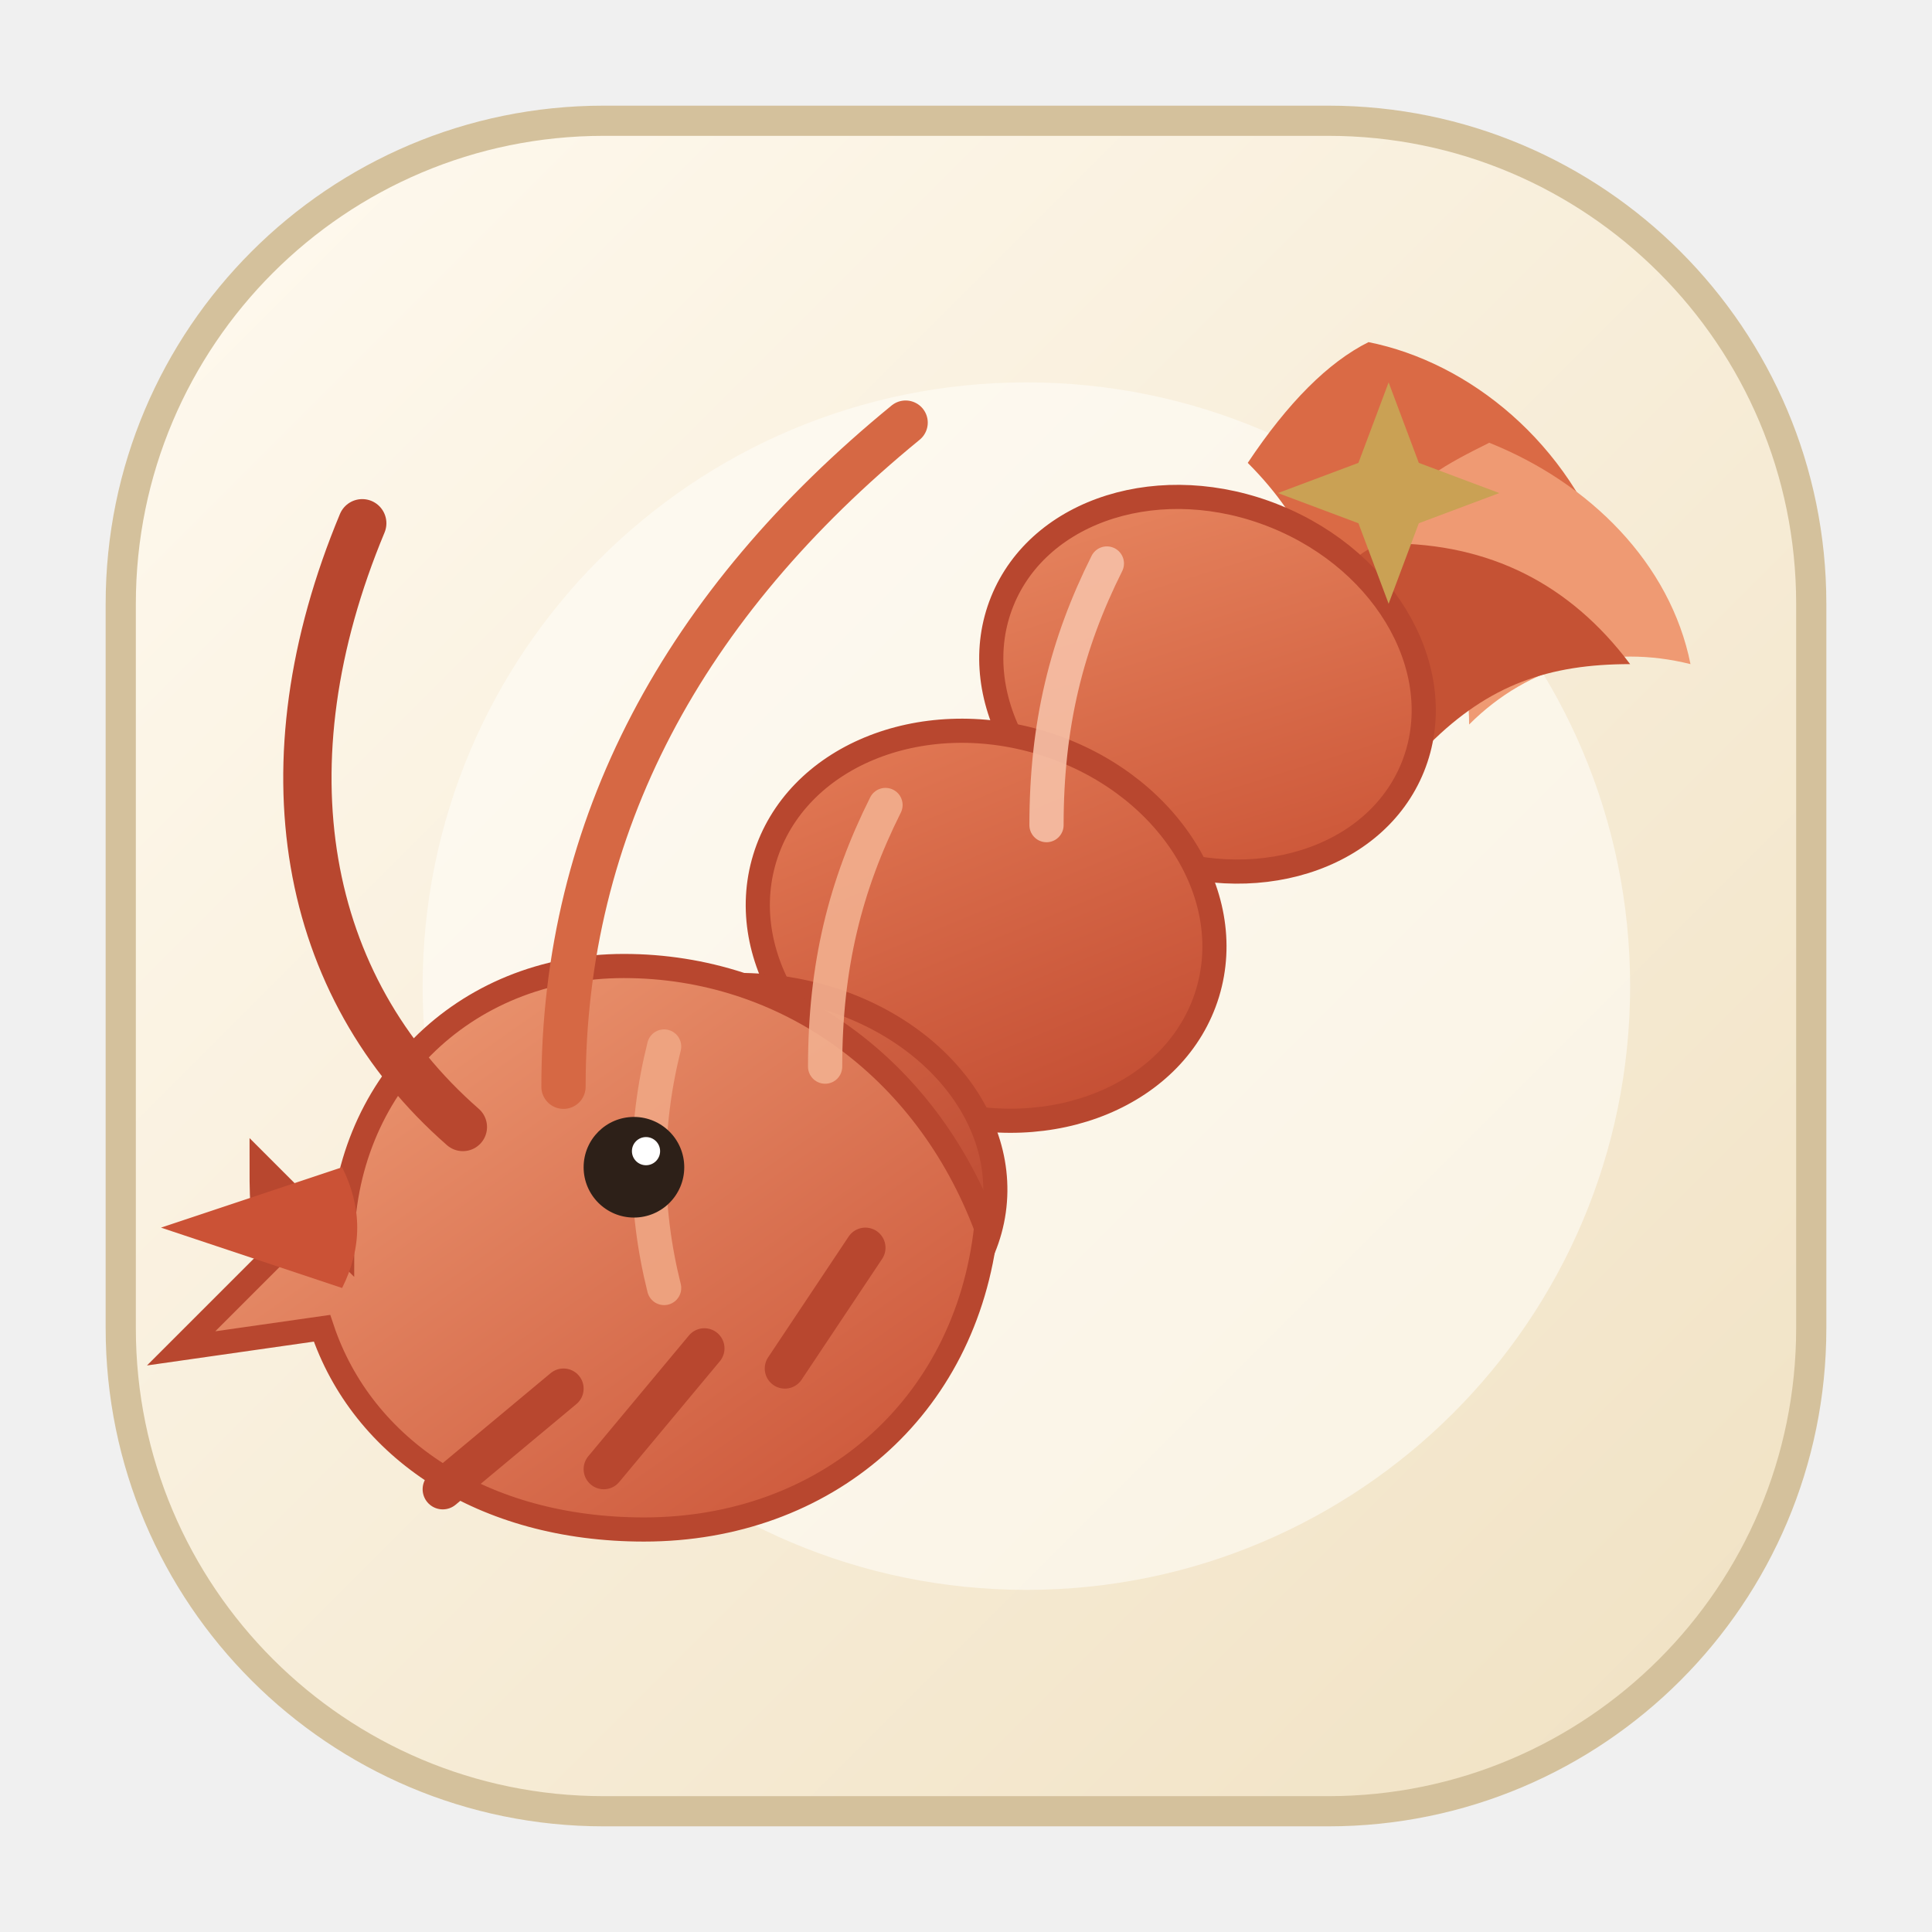
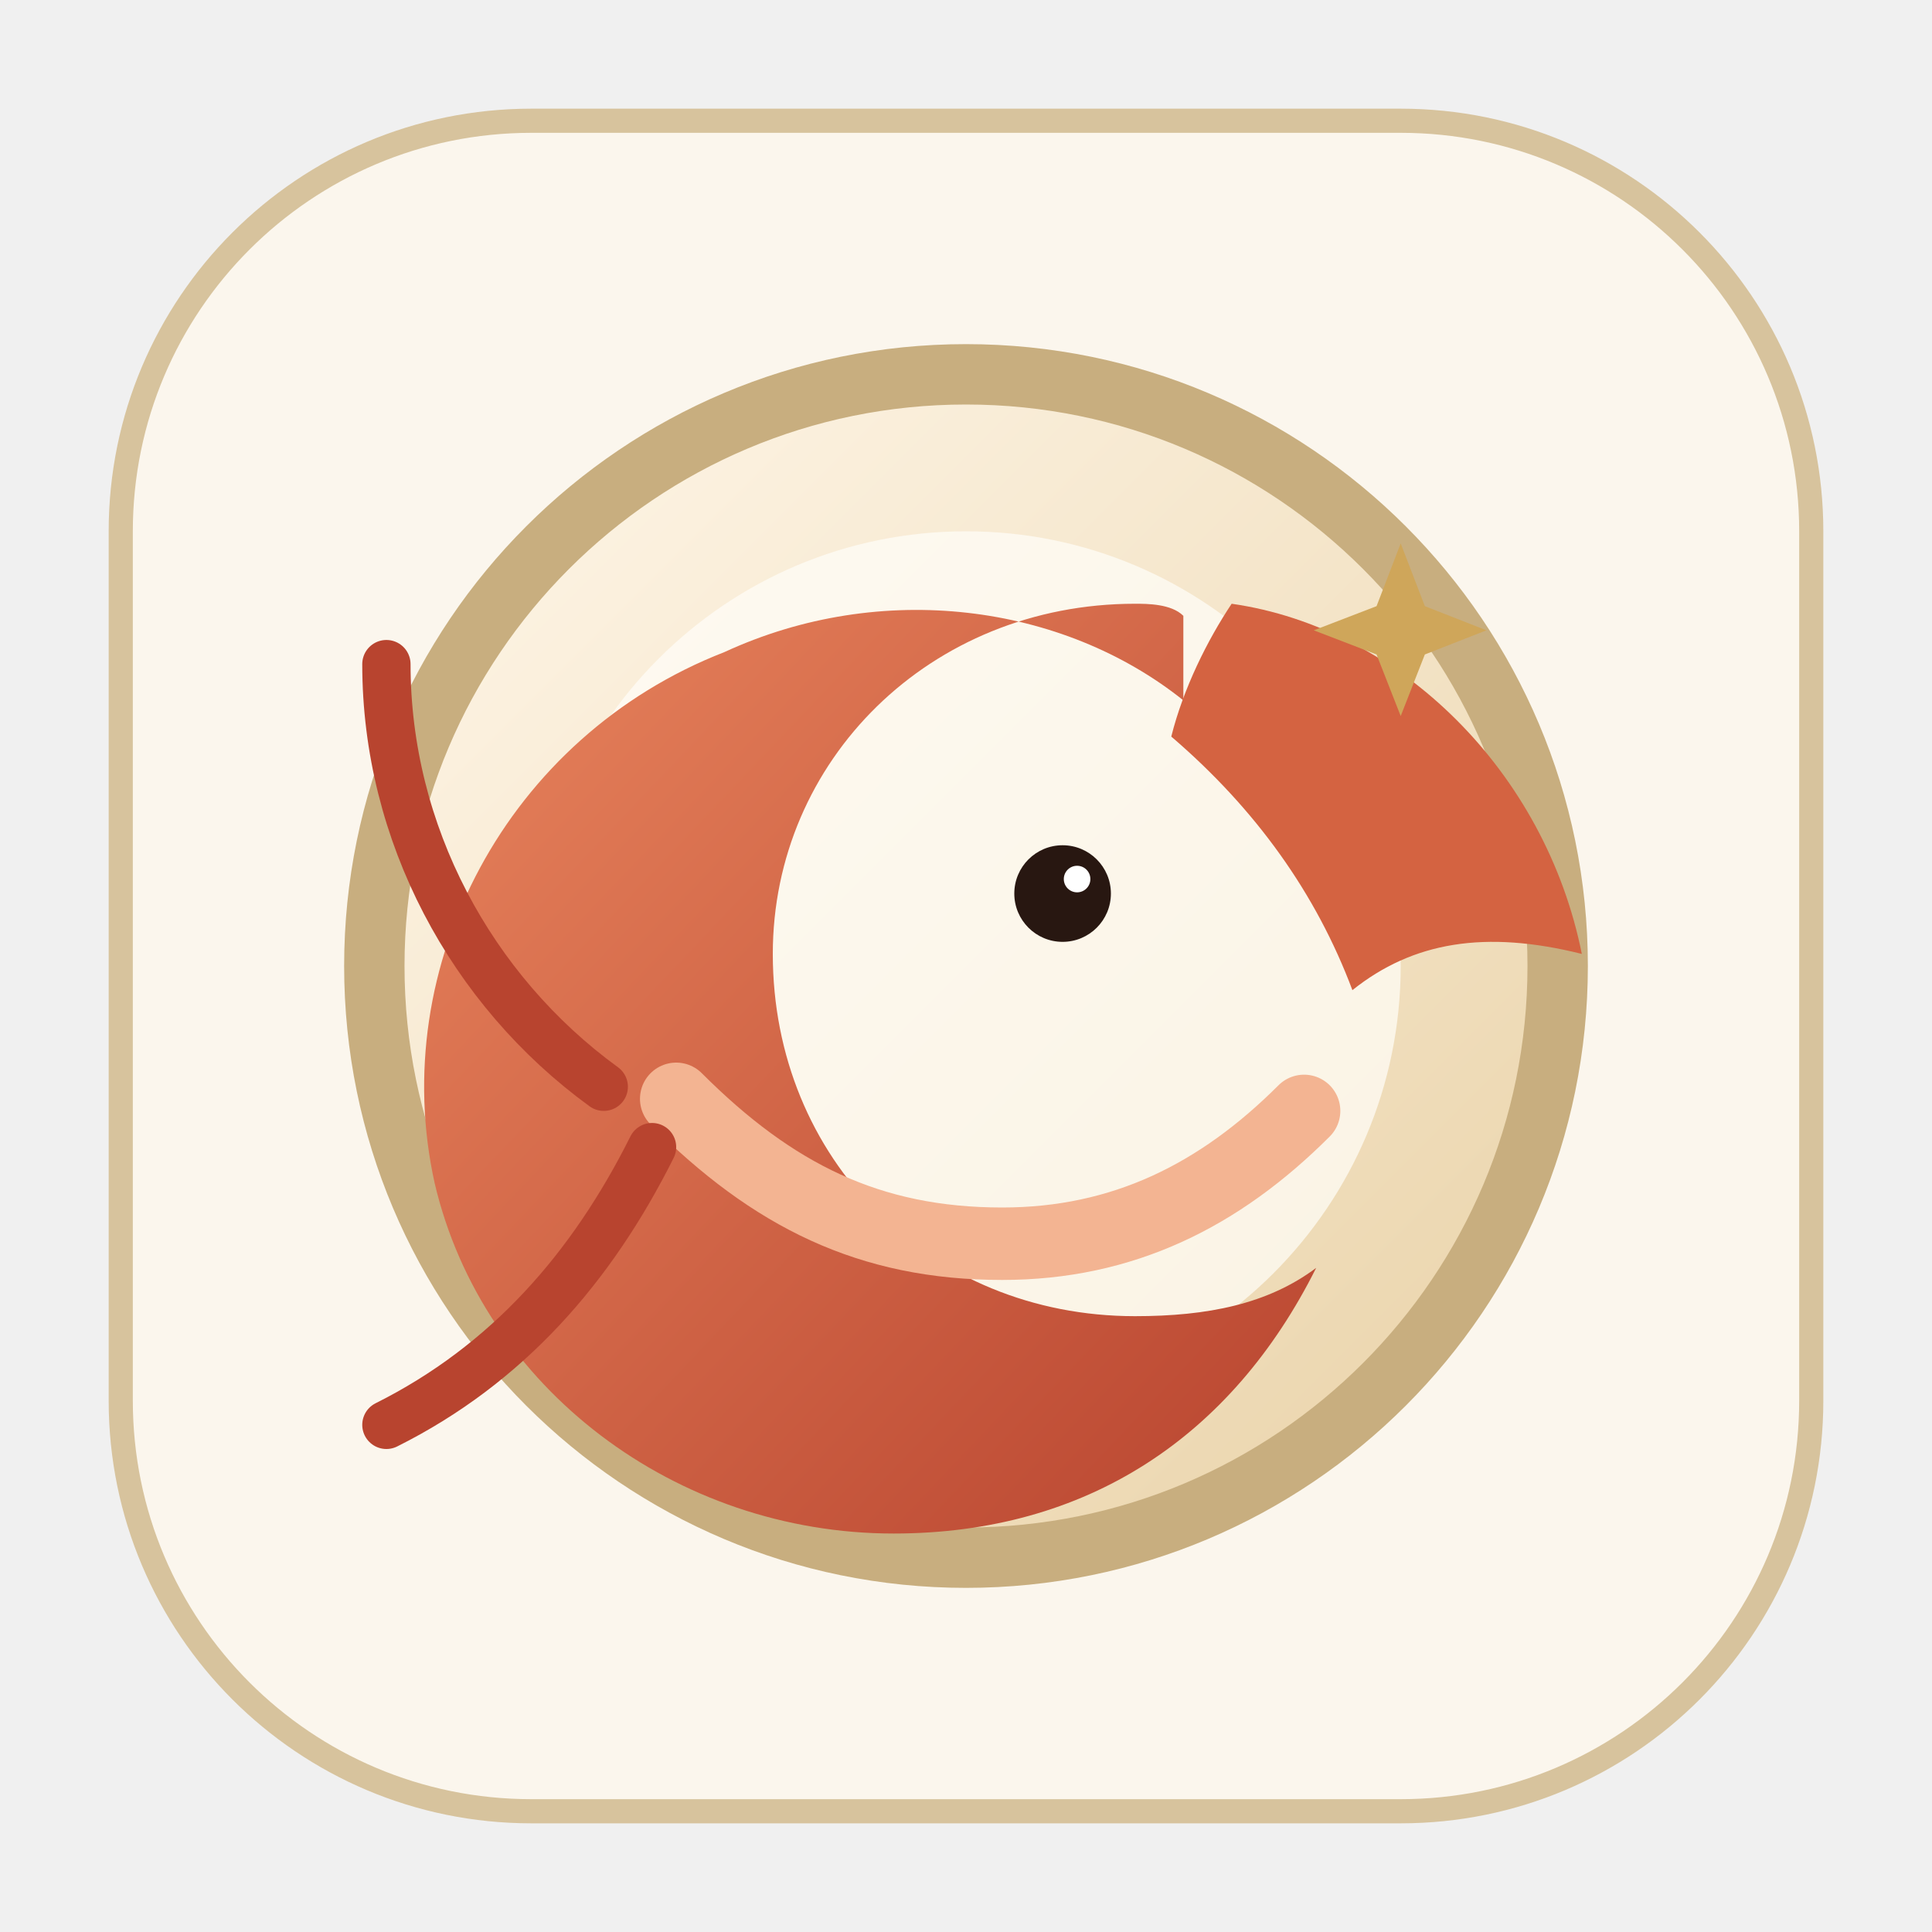
- <svg xmlns="http://www.w3.org/2000/svg" viewBox="0 0 96 96" role="img" aria-labelledby="title desc">
+ <svg xmlns="http://www.w3.org/2000/svg" viewBox="0 0 160 160" role="img" aria-labelledby="title desc">
  <defs>
-     <linearGradient id="bg" x1="0" y1="0" x2="1" y2="1">
-       <stop offset="0%" stop-color="#fffaf0" />
-       <stop offset="100%" stop-color="#f0e1c2" />
+     <linearGradient id="ring" x1="0" y1="0" x2="1" y2="1">
+       <stop offset="0%" stop-color="#fff7ea" />
+       <stop offset="100%" stop-color="#e9d2a7" />
    </linearGradient>
-     <linearGradient id="seg1" x1="0" y1="0" x2="1" y2="1">
-       <stop offset="0%" stop-color="#ea8b64" />
-       <stop offset="100%" stop-color="#c84f32" />
-     </linearGradient>
-     <linearGradient id="seg2" x1="0" y1="0" x2="1" y2="1">
-       <stop offset="0%" stop-color="#e67f59" />
-       <stop offset="100%" stop-color="#bf472e" />
-     </linearGradient>
-     <linearGradient id="seg3" x1="0" y1="0" x2="1" y2="1">
-       <stop offset="0%" stop-color="#de714d" />
-       <stop offset="100%" stop-color="#b5422d" />
-     </linearGradient>
-     <linearGradient id="head" x1="0" y1="0" x2="1" y2="1">
-       <stop offset="0%" stop-color="#f1a27b" />
-       <stop offset="100%" stop-color="#c95034" />
+     <linearGradient id="core" x1="0" y1="0" x2="1" y2="1">
+       <stop offset="0%" stop-color="#e8845d" />
+       <stop offset="100%" stop-color="#b8442f" />
    </linearGradient>
  </defs>
-   <rect x="6" y="6" width="84" height="84" rx="24" fill="url(#bg)" stroke="#d4c19c" stroke-width="1.5" />
-   <circle cx="51" cy="49" r="30" fill="#fffdf8" opacity="0.58" />
-   <g transform="translate(0 1)">
-     <path d="M68 16c5 1 10 5 12 11-5-1-9 1-13 5-1-4-2-7-5-10 2-3 4-5 6-6Z" fill="#da6a45" />
-     <path d="M74 21c5 2 9 6 10 11-4-1-8 0-11 3 0-4-2-7-4-10 1-2 3-3 5-4Z" fill="#ef9a73" />
-     <path d="M69 26c5 0 9 2 12 6-4 0-7 1-10 4-1-3-3-6-5-8 1-1 2-2 3-2Z" fill="#c55234" />
-     <ellipse cx="60" cy="33" rx="11" ry="9" transform="rotate(22 60 33)" fill="url(#seg1)" stroke="#b8472f" stroke-width="1.2" />
-     <ellipse cx="49" cy="45" rx="11.5" ry="9.5" transform="rotate(17 49 45)" fill="url(#seg2)" stroke="#b8472f" stroke-width="1.2" />
-     <ellipse cx="37.5" cy="57.5" rx="12" ry="9.5" transform="rotate(8 37.5 57.5)" fill="url(#seg3)" stroke="#b8472f" stroke-width="1.2" />
-     <path d="M17 61c0-8 6-14 14-14 8 0 15 5 18 13-1 9-8 15-17 15-8 0-14-4-16-10l-7 1 5-5c-1-1-1-2-1-4Z" fill="url(#head)" stroke="#b8472f" stroke-width="1.2" />
-     <path d="M17 57 8 60 17 63c1-2 1-4 0-6Z" fill="#cb5236" />
-     <path d="M23 55C15 48 13 37 18 25" fill="none" stroke="#b8472f" stroke-linecap="round" stroke-width="2.4" />
-     <path d="M28 53C28 40 34 29 45 20" fill="none" stroke="#d66844" stroke-linecap="round" stroke-width="2.2" />
-     <path d="M55 27c-2 4-3 8-3 13" fill="none" stroke="#f6c0a6" stroke-linecap="round" stroke-width="1.7" opacity="0.9" />
-     <path d="M44 39c-2 4-3 8-3 13" fill="none" stroke="#f3b190" stroke-linecap="round" stroke-width="1.7" opacity="0.88" />
-     <path d="M33 51c-1 4-1 8 0 12" fill="none" stroke="#f0a885" stroke-linecap="round" stroke-width="1.7" opacity="0.86" />
-     <path d="M28 68l-6 5" fill="none" stroke="#b8472f" stroke-linecap="round" stroke-width="2" />
-     <path d="M35 66l-5 6" fill="none" stroke="#b8472f" stroke-linecap="round" stroke-width="2" />
-     <path d="M43 61l-4 6" fill="none" stroke="#b8472f" stroke-linecap="round" stroke-width="2" />
-     <circle cx="31.5" cy="57" r="2.5" fill="#2d2018" />
-     <circle cx="32.1" cy="56.2" r="0.7" fill="#fff" />
-     <path d="M69 18l1.5 4 4 1.5-4 1.5-1.5 4-1.5-4-4-1.5 4-1.5 1.5-4Z" fill="#caa154" />
-   </g>
+   <rect x="10" y="10" width="140" height="140" rx="34" fill="#fbf6ed" stroke="#d7c39d" stroke-width="2" />
+   <circle cx="80" cy="80" r="49" fill="url(#ring)" stroke="#c8ae7f" stroke-width="5" />
+   <circle cx="80" cy="80" r="36" fill="#fffdf8" opacity="0.72" />
+   <path d="M102 50c14 2 26 14 29 29-8-2-14-1-19 3-3-8-8-15-15-21 1-4 3-8 5-11Z" fill="#d46341" />
+   <path d="M98 58c-10-8-25-10-38-4-18 7-28 26-24 44 4 17 20 29 38 29 16 0 28-8 35-22-4 3-9 4-15 4-17 0-30-13-30-30 0-16 13-29 30-29 1 0 3 0 4 1Z" fill="url(#core)" />
+   <path d="M56 91c8 8 16 12 27 12 10 0 18-4 25-11" fill="none" stroke="#f3b492" stroke-width="6" stroke-linecap="round" />
+   <path d="M50 90c-11-8-18-21-18-35" fill="none" stroke="#b8442f" stroke-width="4" stroke-linecap="round" />
+   <path d="M54 95c-5 10-12 18-22 23" fill="none" stroke="#b8442f" stroke-width="4" stroke-linecap="round" />
+   <circle cx="88" cy="74" r="4" fill="#281711" />
+   <circle cx="89.2" cy="72.8" r="1.1" fill="#fff" />
+   <path d="M116 45l2 5.2 5.1 2-5.1 2-2 5.1-2-5.1-5.2-2 5.2-2 2-5.2Z" fill="#cfa65a" />
</svg>
